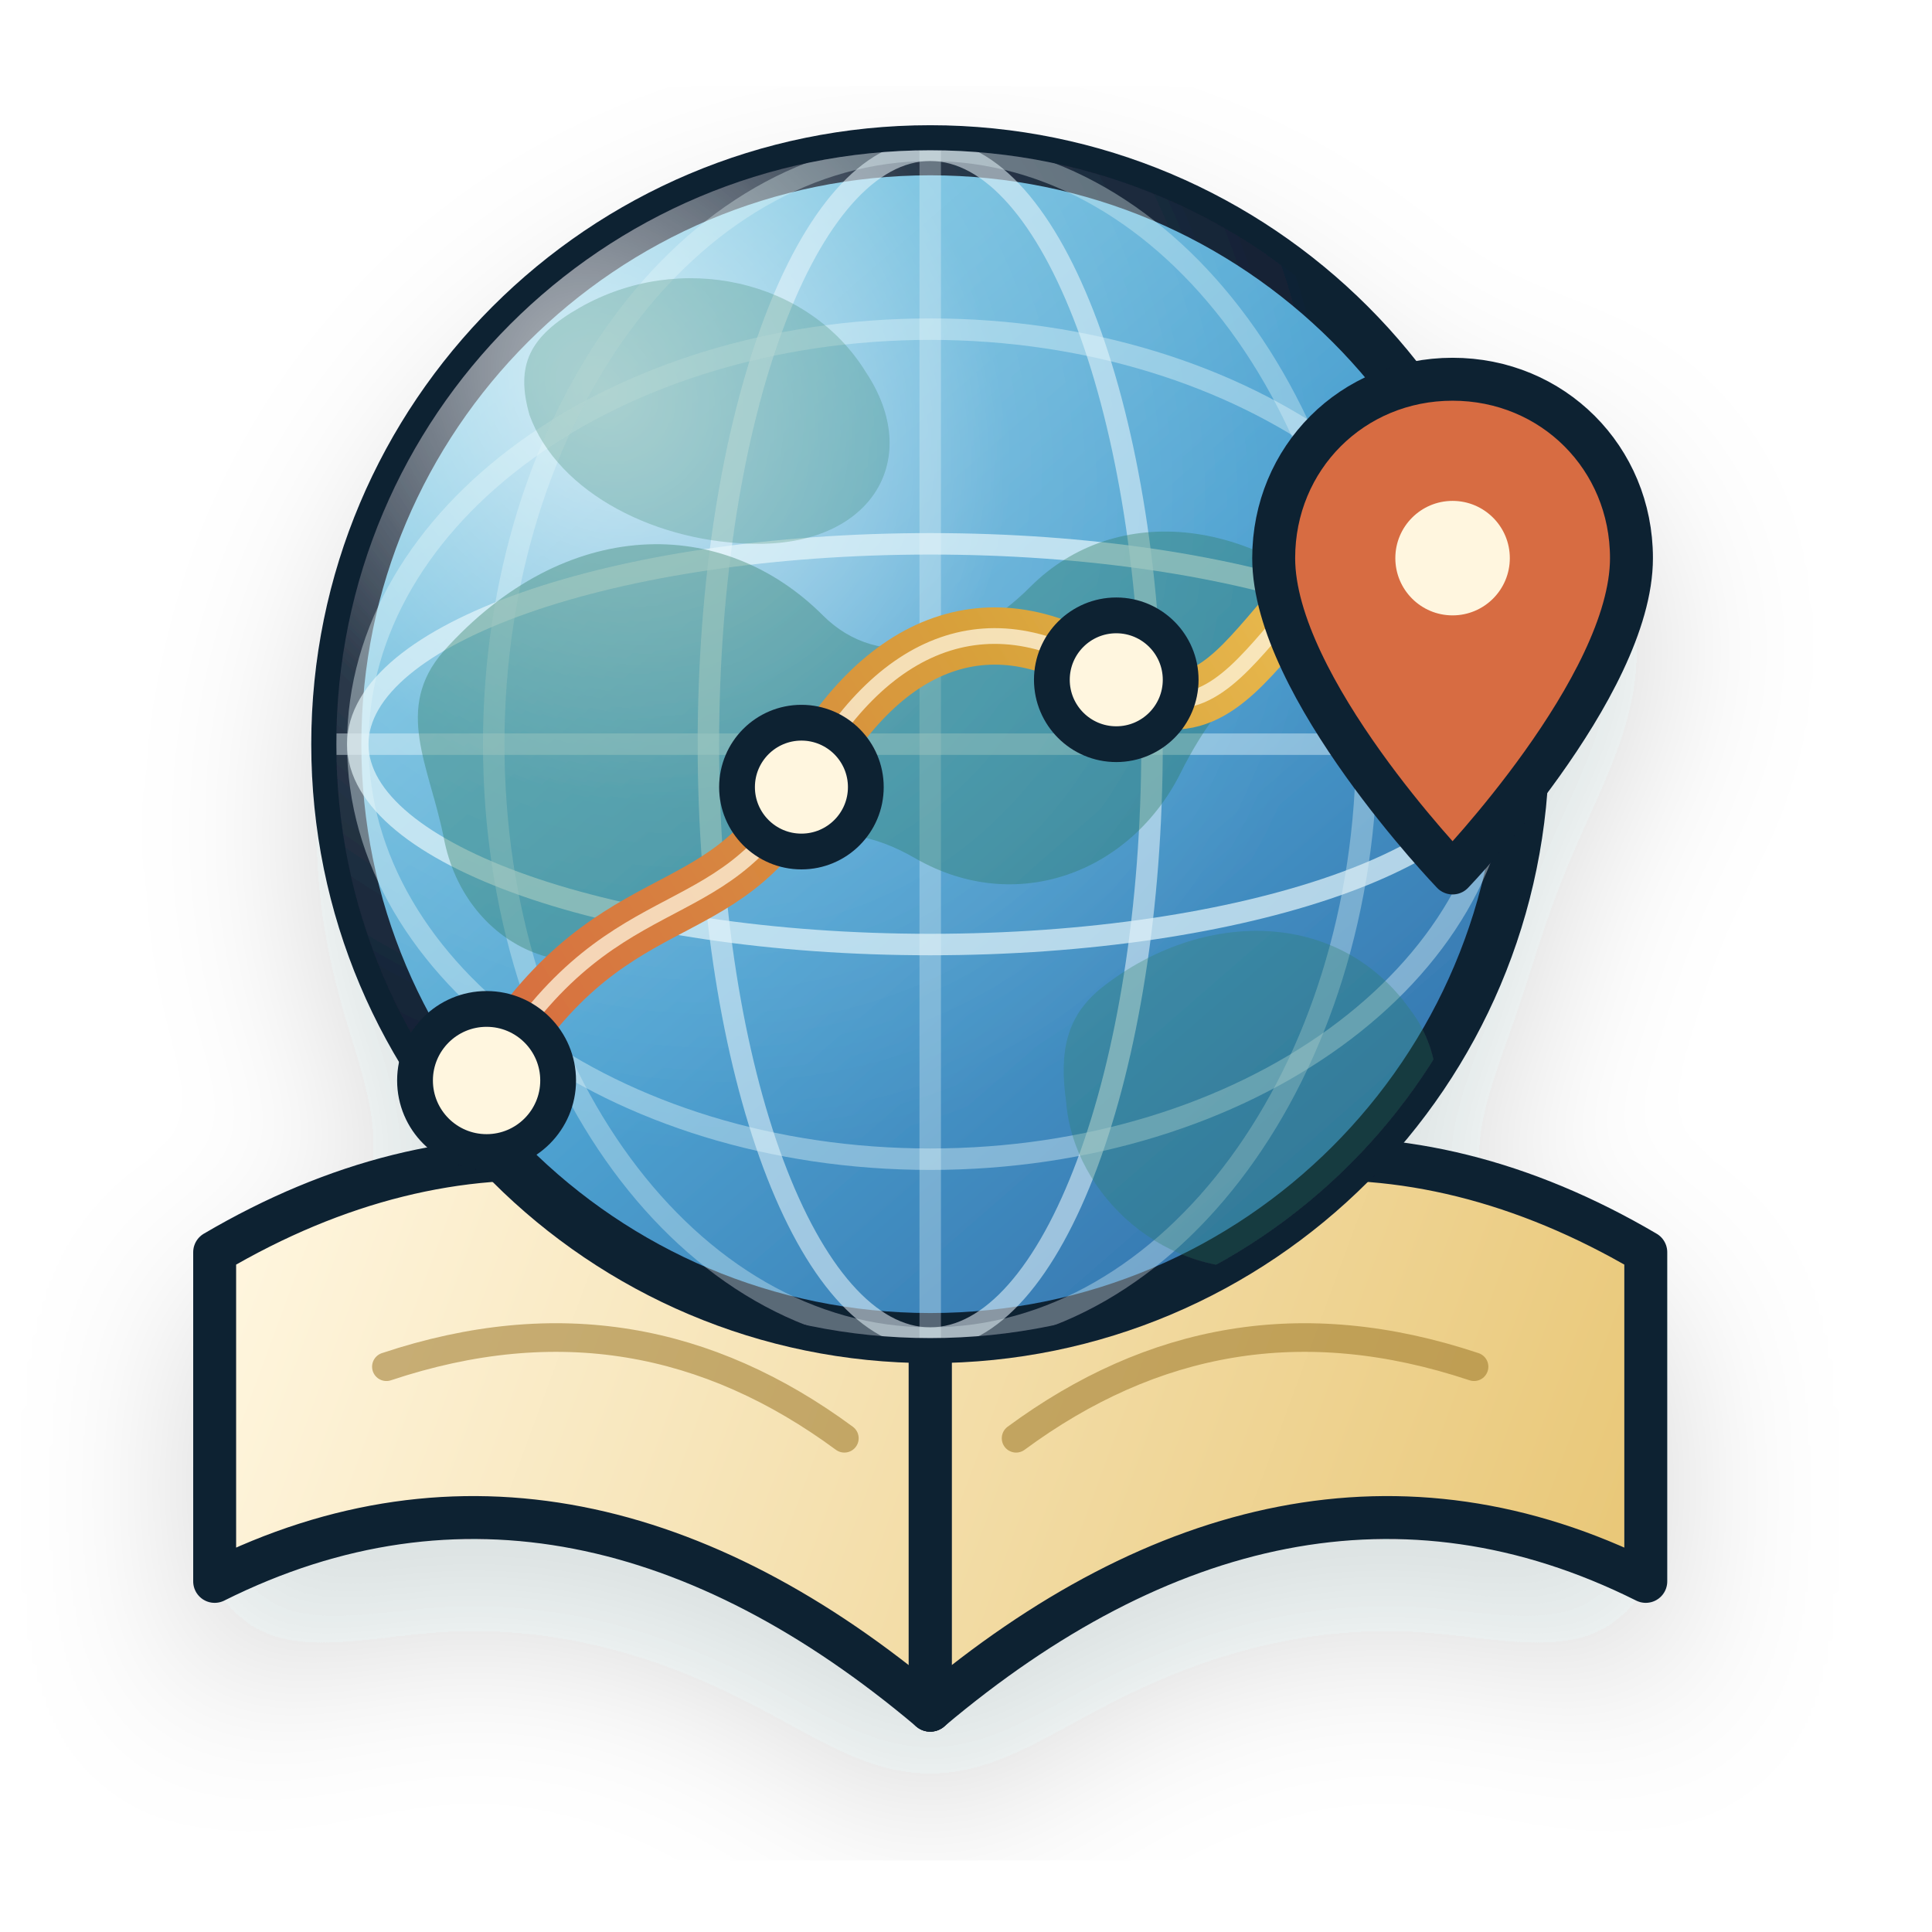
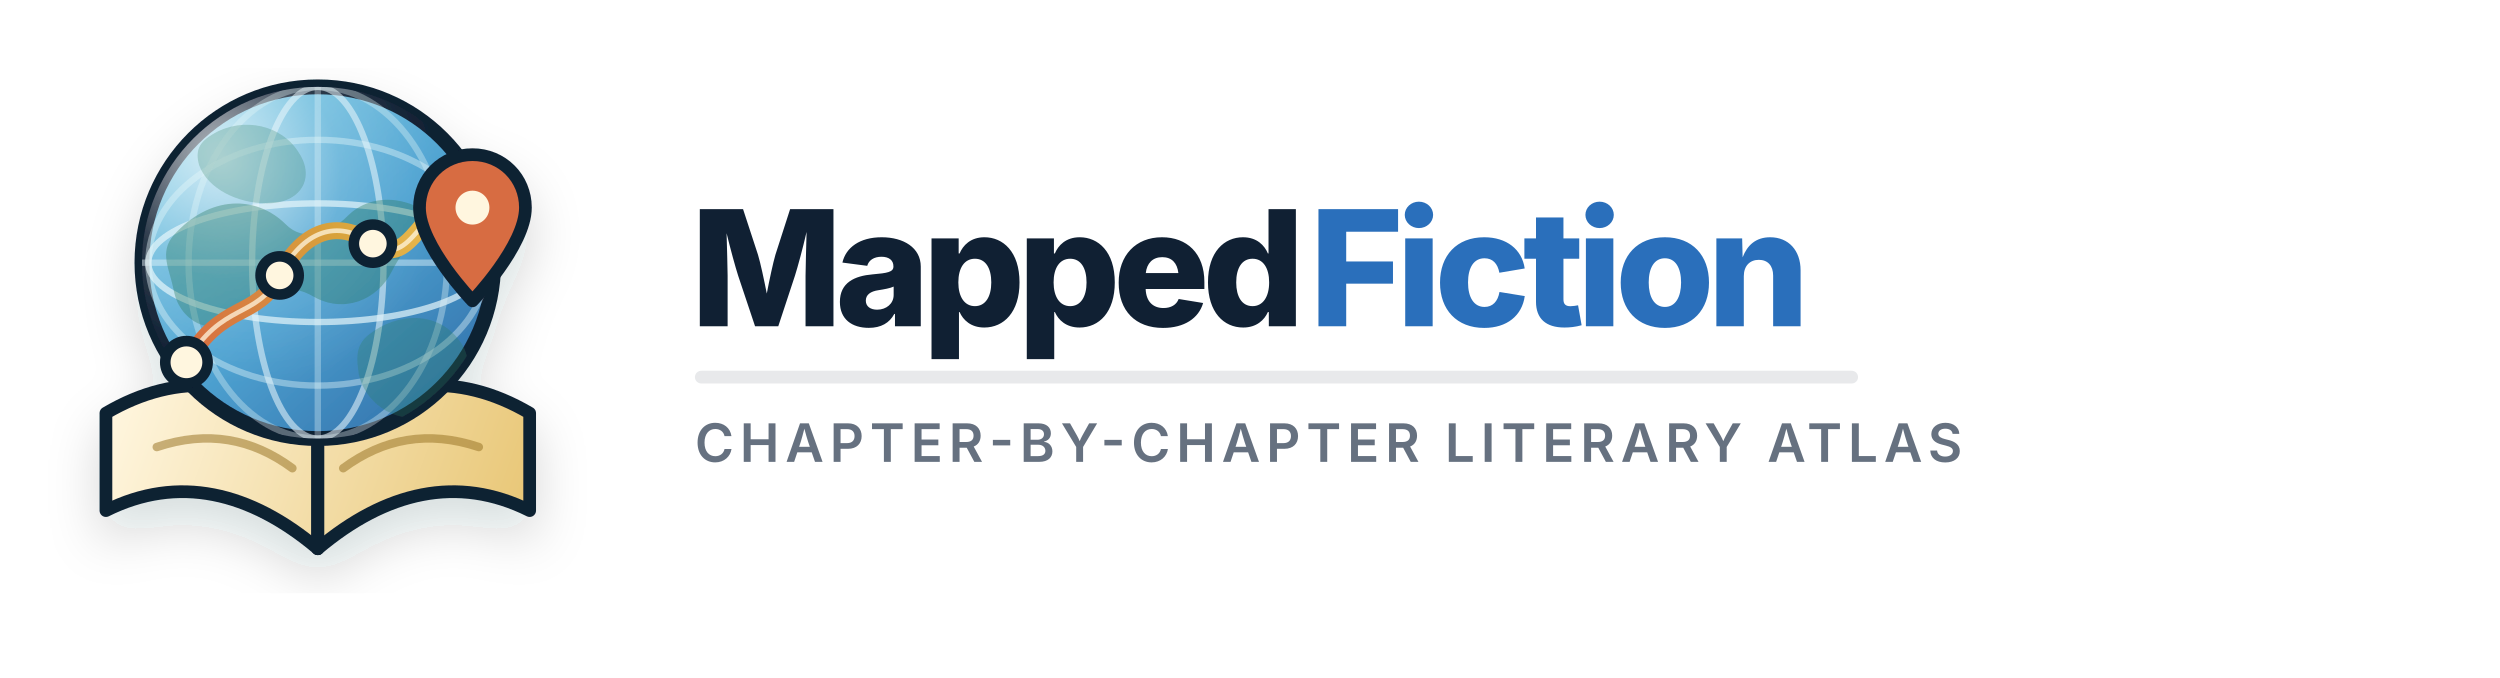
- <svg xmlns="http://www.w3.org/2000/svg" width="512" height="512" viewBox="20 20 270 270" fill="none" role="img" aria-labelledby="title desc">
+ <svg xmlns="http://www.w3.org/2000/svg" width="1180" height="320" viewBox="0 0 1180 320" fill="none" role="img" aria-labelledby="title desc">
  <defs>
    <linearGradient id="globeFill" x1="70" y1="40" x2="235" y2="230" gradientUnits="userSpaceOnUse">
      <stop offset="0" stop-color="#8FD7EA" />
      <stop offset="0.48" stop-color="#4EA2D1" />
      <stop offset="1" stop-color="#255B9A" />
    </linearGradient>
    <linearGradient id="pageFill" x1="56" y1="182" x2="240" y2="250" gradientUnits="userSpaceOnUse">
      <stop offset="0" stop-color="#FFF6DF" />
      <stop offset="1" stop-color="#E9C879" />
    </linearGradient>
    <linearGradient id="routeStroke" x1="93" y1="174" x2="224" y2="94" gradientUnits="userSpaceOnUse">
      <stop offset="0" stop-color="#D76C42" />
      <stop offset="0.58" stop-color="#D8A23B" />
      <stop offset="1" stop-color="#F3C85B" />
    </linearGradient>
    <radialGradient id="globeHighlight" cx="0" cy="0" r="1" gradientUnits="userSpaceOnUse" gradientTransform="translate(104 74) rotate(50) scale(115 95)">
      <stop offset="0" stop-color="#FFFFFF" stop-opacity="0.68" />
      <stop offset="0.55" stop-color="#FFFFFF" stop-opacity="0.12" />
      <stop offset="1" stop-color="#FFFFFF" stop-opacity="0" />
    </radialGradient>
    <clipPath id="globeClip">
      <circle cx="150" cy="124" r="83" />
    </clipPath>
    <filter id="softShadow" x="20" y="20" width="270" height="260" filterUnits="userSpaceOnUse" color-interpolation-filters="sRGB">
      <feDropShadow dx="0" dy="12" stdDeviation="12" flood-color="#102033" flood-opacity="0.16" />
    </filter>
  </defs>
  <g filter="url(#softShadow)">
    <path d="M50 195C84 175 119 178 150 204V259C118 232 84 224 50 241V195Z" fill="url(#pageFill)" stroke="#102033" stroke-width="6" stroke-linejoin="round" />
    <path d="M250 195C216 175 181 178 150 204V259C182 232 216 224 250 241V195Z" fill="url(#pageFill)" stroke="#102033" stroke-width="6" stroke-linejoin="round" />
    <path d="M150 205V259" stroke="#102033" stroke-width="6" stroke-linecap="round" />
    <path d="M74 211C98 203 119 207 138 221" stroke="#9B7628" stroke-opacity="0.55" stroke-width="4" stroke-linecap="round" />
    <path d="M226 211C202 203 181 207 162 221" stroke="#9B7628" stroke-opacity="0.55" stroke-width="4" stroke-linecap="round" />
    <circle cx="150" cy="124" r="83" fill="url(#globeFill)" stroke="#102033" stroke-width="7" />
    <circle cx="150" cy="124" r="83" fill="url(#globeHighlight)" />
    <g clip-path="url(#globeClip)" opacity="0.96">
      <ellipse cx="150" cy="124" rx="80" ry="28" stroke="#E8F7FB" stroke-opacity="0.72" stroke-width="3" />
      <ellipse cx="150" cy="124" rx="80" ry="58" stroke="#E8F7FB" stroke-opacity="0.42" stroke-width="3" />
      <ellipse cx="150" cy="124" rx="31" ry="83" stroke="#E8F7FB" stroke-opacity="0.58" stroke-width="3" />
      <ellipse cx="150" cy="124" rx="61" ry="83" stroke="#E8F7FB" stroke-opacity="0.36" stroke-width="3" />
      <path d="M67 124H233" stroke="#E8F7FB" stroke-opacity="0.45" stroke-width="3" />
      <path d="M150 41V207" stroke="#E8F7FB" stroke-opacity="0.34" stroke-width="3" />
      <path d="M82 111C99 92 121 92 135 106C143 114 155 111 164 102C176 90 196 92 211 108C199 109 191 116 185 128C178 142 162 148 148 140C136 133 126 137 114 149C102 160 85 153 82 137C80 127 75 119 82 111Z" fill="#2B7B5D" fill-opacity="0.38" />
      <path d="M101 63C115 55 133 59 141 72C149 84 142 96 126 96C112 96 98 89 94 78C92 71 94 67 101 63Z" fill="#2B7B5D" fill-opacity="0.26" />
      <path d="M174 158C188 147 207 147 217 161C227 174 216 194 198 197C183 199 170 187 169 174C168 167 169 162 174 158Z" fill="#2B7B5D" fill-opacity="0.3" />
    </g>
    <path d="M88 171C105 142 121 151 132 130C143 109 159 103 176 115C195 128 198 94 223 91" stroke="url(#routeStroke)" stroke-width="8" stroke-linecap="round" stroke-linejoin="round" />
    <path d="M88 171C105 142 121 151 132 130C143 109 159 103 176 115C195 128 198 94 223 91" stroke="#FFF6DF" stroke-width="2.2" stroke-linecap="round" stroke-linejoin="round" opacity="0.75" />
    <circle cx="88" cy="171" r="10" fill="#FFF6DF" stroke="#102033" stroke-width="5" />
    <circle cx="132" cy="130" r="9" fill="#FFF6DF" stroke="#102033" stroke-width="5" />
    <circle cx="176" cy="115" r="9" fill="#FFF6DF" stroke="#102033" stroke-width="5" />
    <path d="M223 73C209 73 198 84 198 98C198 116 223 142 223 142C223 142 248 116 248 98C248 84 237 73 223 73Z" fill="#D76C42" stroke="#102033" stroke-width="6" stroke-linejoin="round" />
    <circle cx="223" cy="98" r="8" fill="#FFF6DF" />
  </g>
+   <g transform="translate(326 0)">
+     <text x="0" y="154" font-family="Avenir Next, Inter, Segoe UI, Helvetica Neue, Arial, sans-serif" font-size="76" font-weight="800" letter-spacing="-3.5" fill="#102033">Mapped</text>
+     <text x="292" y="154" font-family="Avenir Next, Inter, Segoe UI, Helvetica Neue, Arial, sans-serif" font-size="76" font-weight="800" letter-spacing="-3.5" fill="#2A6FBB">Fiction</text>
+     <path d="M5 178H548" stroke="#102033" stroke-width="6" stroke-linecap="round" opacity="0.1" />
+     <text x="2" y="218" font-family="Avenir Next, Inter, Segoe UI, Helvetica Neue, Arial, sans-serif" font-size="25" font-weight="600" letter-spacing="2.8" fill="#667180">CHAPTER-BY-CHAPTER LITERARY ATLAS</text>
+   </g>
</svg>
